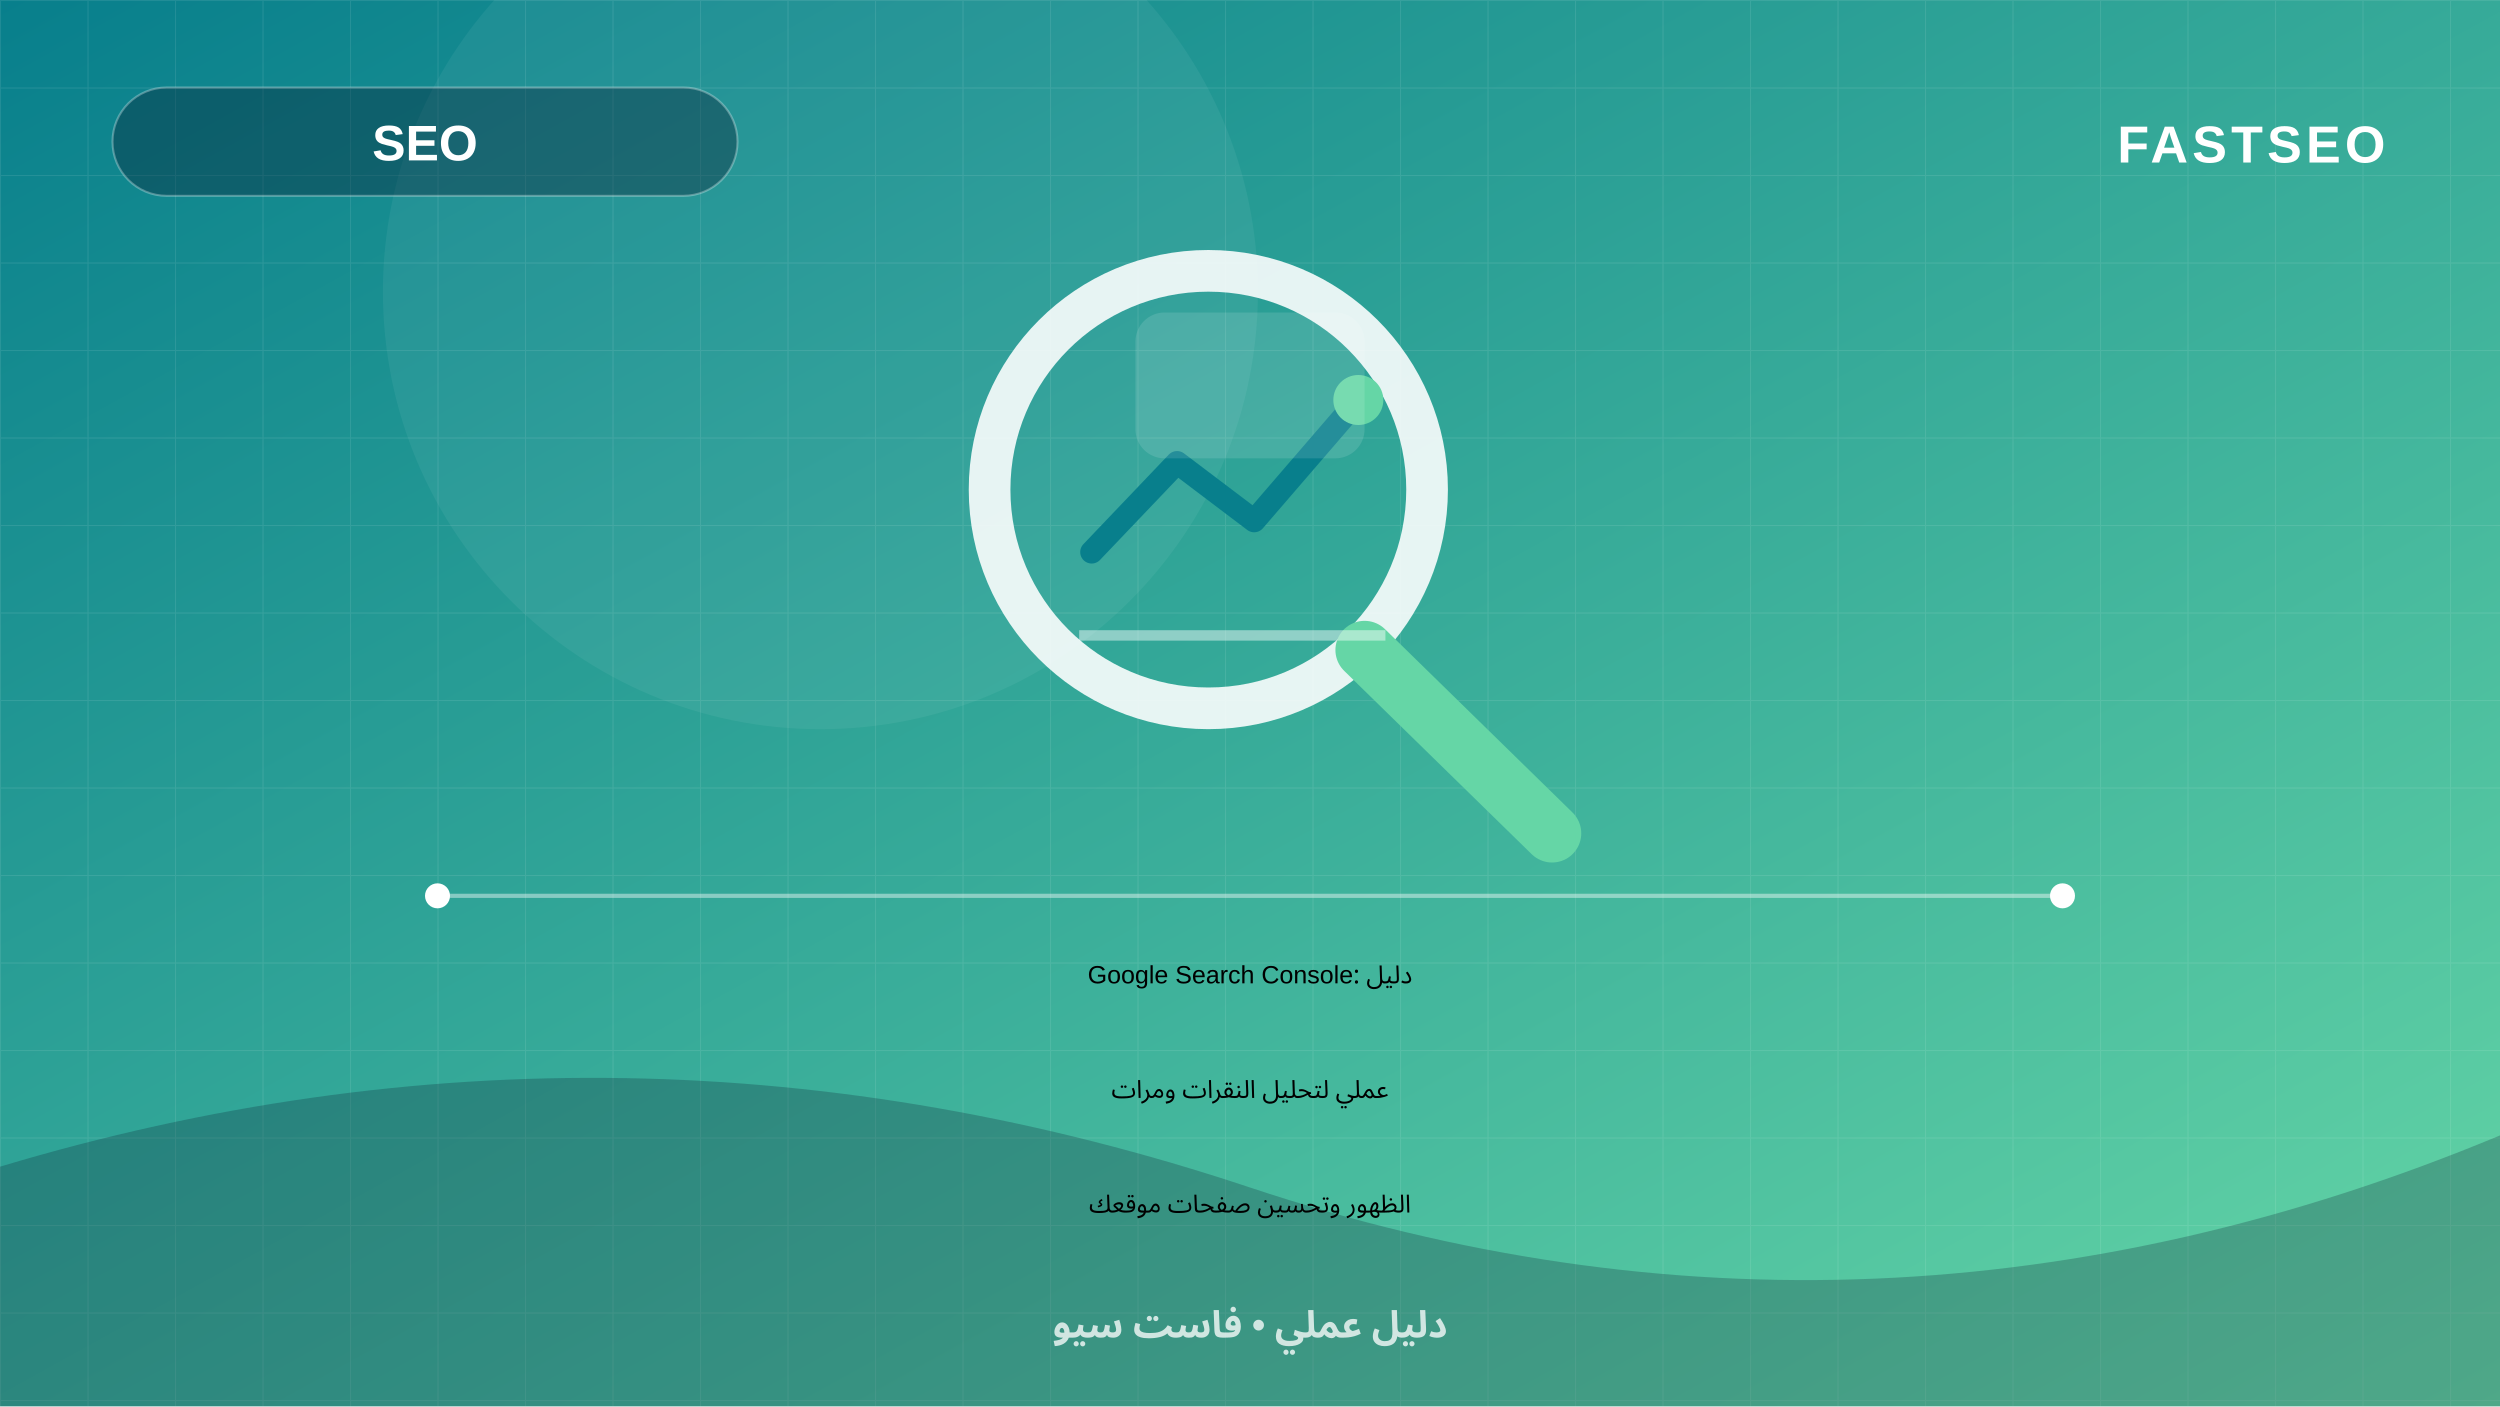
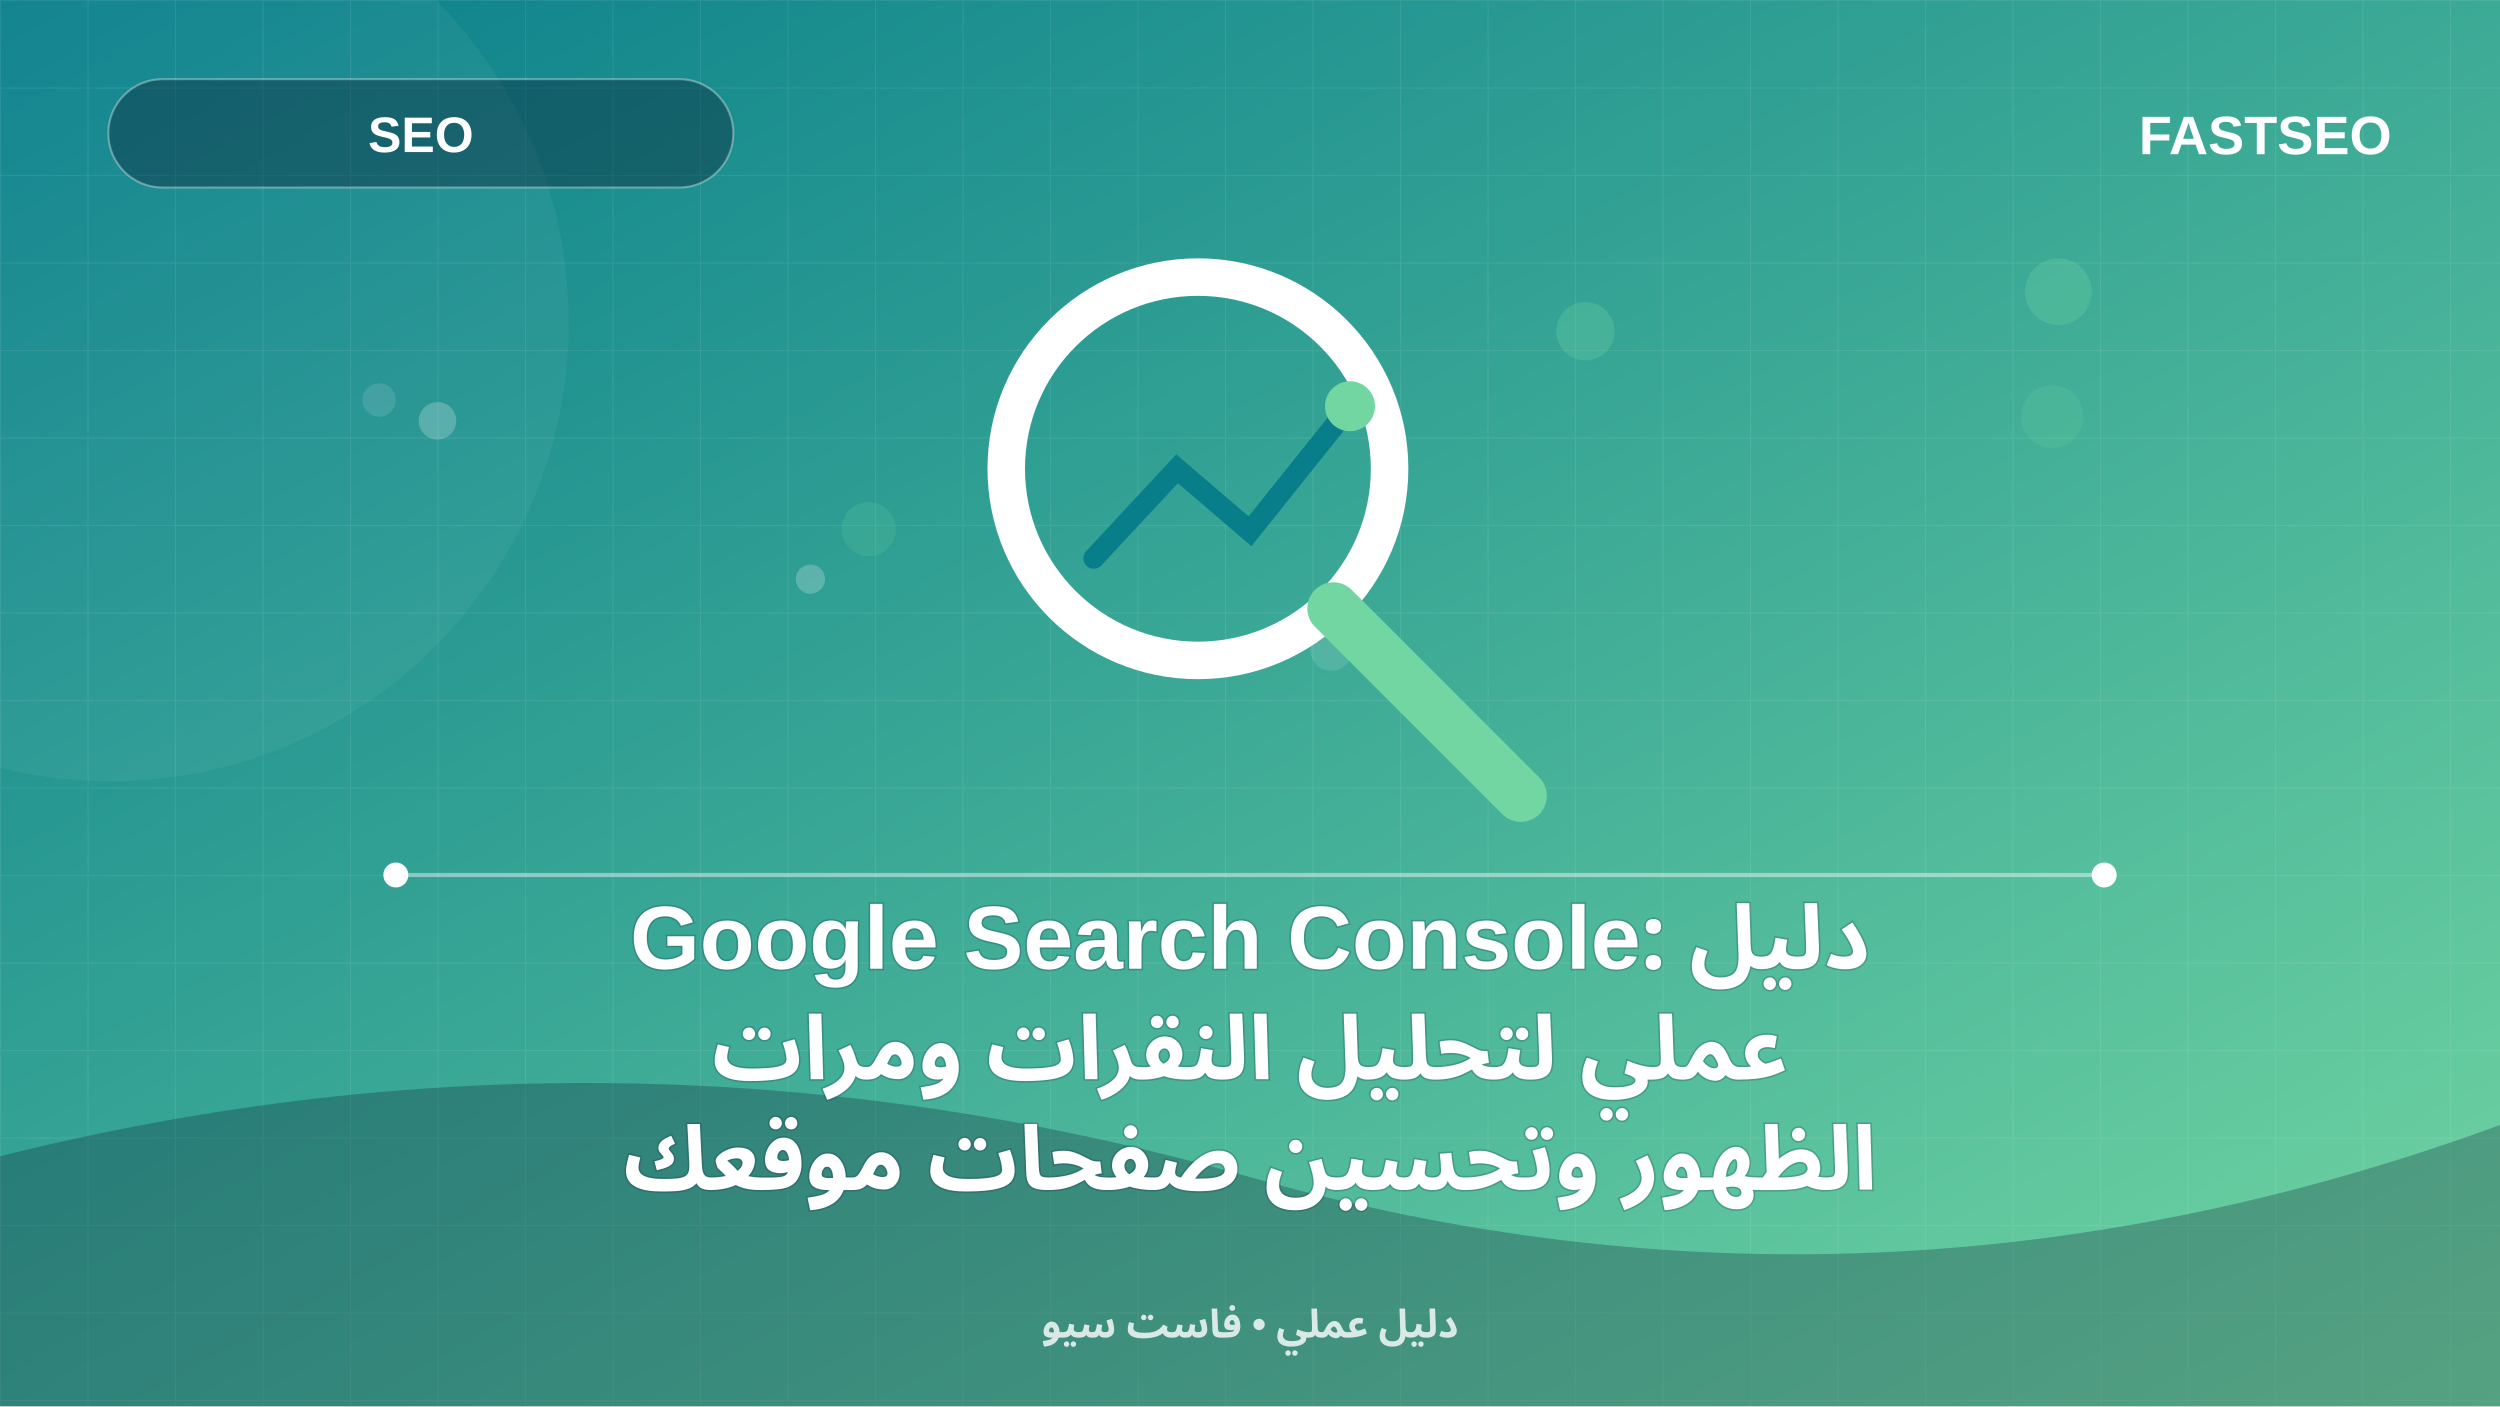
- <svg xmlns="http://www.w3.org/2000/svg" width="1200" height="675" viewBox="0 0 1200 675" role="img" aria-labelledby="title desc">
+ <svg xmlns="http://www.w3.org/2000/svg" width="1200" height="675" viewBox="0 0 1200 675" role="img" aria-labelledby="t dsc">
  <defs>
    <linearGradient id="bg" x1="0" y1="0" x2="1" y2="1">
-       <stop offset="0" stop-color="#087F8C" />
-       <stop offset="1" stop-color="#65D6A6" />
+       <stop stop-color="#087E8B" />
+       <stop offset="1" stop-color="#72D6A2" />
    </linearGradient>
-     <radialGradient id="orb">
-       <stop stop-color="#fff" stop-opacity=".5" />
-       <stop offset="1" stop-color="#fff" stop-opacity="0" />
-     </radialGradient>
-     <pattern id="grid" width="42" height="42" patternUnits="userSpaceOnUse">
-       <path d="M42 0H0V42" fill="none" stroke="#fff" stroke-opacity=".09" stroke-width="1" />
+     <pattern id="g" width="42" height="42" patternUnits="userSpaceOnUse">
+       <path d="M42 0H0V42" fill="none" stroke="#fff" stroke-opacity=".08" />
    </pattern>
+     <style>.headline{fill:#fff;font-family:'Noto Sans Arabic',Tahoma,Arial,sans-serif;font-size:43px;font-weight:900;paint-order:stroke;stroke:#10213B;stroke-opacity:.22;stroke-width:1.5px}</style>
  </defs>
  <rect width="1200" height="675" fill="url(#bg)" />
-   <rect width="1200" height="675" fill="url(#grid)" />
-   <path d="M0 560Q300 470 600 570T1200 545V675H0Z" fill="#07152B" opacity=".24" />
-   <circle cx="393.8" cy="140" r="210" fill="#fff" opacity=".055" />
-   <circle cx="-357" cy="-167" r="16" fill="#fff" opacity="0.12" />
-   <circle cx="-139" cy="-189" r="15" fill="#65D6A6" opacity="0.19" />
-   <circle cx="-550" cy="-200" r="14" fill="#fff" opacity="0.26" />
-   <circle cx="-755" cy="-205" r="13" fill="#65D6A6" opacity="0.12" />
-   <circle cx="-858" cy="-208" r="12" fill="#fff" opacity="0.19" />
-   <circle cx="-909" cy="-59" r="11" fill="#65D6A6" opacity="0.26" />
-   <circle cx="-935" cy="15" r="10" fill="#fff" opacity="0.12" />
-   <circle cx="-428" cy="-98" r="9" fill="#65D6A6" opacity="0.19" />
-   <g font-family="Noto Sans Arabic,Tahoma,Arial,sans-serif">
-     <rect x="54" y="42" width="300" height="52" rx="26" fill="#07152B" fill-opacity=".35" stroke="#fff" stroke-opacity=".3" />
-     <text x="204" y="77" text-anchor="middle" fill="#fff" font-size="24" font-weight="800" direction="rtl">SEO</text>
-     <text x="1145" y="78" text-anchor="end" fill="#fff" font-size="25" font-weight="900" letter-spacing="2">FASTSEO</text>
+   <rect width="1200" height="675" fill="url(#g)" />
+   <circle cx="53" cy="155" r="220" fill="#fff" opacity=".05" />
+   <circle cx="639" cy="159" r="6" fill="#fff" opacity="0.12" />
+   <circle cx="417" cy="254" r="13" fill="#72D6A2" opacity="0.17" />
+   <circle cx="389" cy="278" r="7" fill="#fff" opacity="0.22" />
+   <circle cx="761" cy="159" r="14" fill="#72D6A2" opacity="0.27" />
+   <circle cx="182" cy="192" r="8" fill="#fff" opacity="0.12" />
+   <circle cx="985" cy="200" r="15" fill="#72D6A2" opacity="0.17" />
+   <circle cx="210" cy="202" r="9" fill="#fff" opacity="0.22" />
+   <circle cx="988" cy="140" r="16" fill="#72D6A2" opacity="0.27" />
+   <circle cx="639" cy="312" r="10" fill="#fff" opacity="0.12" />
+   <path d="M0 555Q300 480 600 565T1200 540V675H0Z" fill="#07152B" opacity=".27" />
+   <g font-family="'Noto Sans Arabic',Tahoma,Arial,sans-serif">
+     <rect x="52" y="38" width="300" height="52" rx="26" fill="#07152B" fill-opacity=".36" stroke="#fff" stroke-opacity=".35" />
+     <text x="202" y="73" text-anchor="middle" fill="#fff" font-size="24" font-weight="800" direction="rtl">SEO</text>
+     <text x="1148" y="74" text-anchor="end" fill="#fff" font-size="26" font-weight="900">FASTSEO</text>
    <g transform="translate(600 250)">
-       <circle cx="-20" cy="-15" r="105" fill="none" stroke="#fff" stroke-width="20" stroke-opacity=".88" />
-       <path d="M55 62L145 150" stroke="#65D6A6" stroke-width="28" stroke-linecap="round" />
-       <path d="M-76 15L-35 -28 2 0 52 -58" fill="none" stroke="#087F8C" stroke-width="11" stroke-linecap="round" stroke-linejoin="round" />
-       <path d="M-82 55H65" stroke="#fff" stroke-width="5" stroke-opacity=".45" />
-       <circle cx="52" cy="-58" r="12" fill="#65D6A6" />
-       <rect x="-55" y="-100" width="110" height="70" rx="14" fill="#fff" fill-opacity=".12" />
+       <circle cx="-25" cy="-25" r="92" fill="none" stroke="#fff" stroke-width="18" />
+       <path d="M40 42L130 132" stroke="#72D6A2" stroke-width="25" stroke-linecap="round" />
+       <path d="M-75 18L-35 -25 0 5 48 -55" fill="none" stroke="#087E8B" stroke-width="10" stroke-linecap="round" />
+       <circle cx="48" cy="-55" r="12" fill="#72D6A2" />
    </g>
-     <path d="M210 430H990" stroke="#fff" stroke-opacity=".42" stroke-width="2" />
-     <circle cx="210" cy="430" r="6" fill="#fff" />
-     <circle cx="990" cy="430" r="6" fill="#fff" />
-     <text x="600" y="472" text-anchor="middle" direction="rtl" unicode-bidi="plaintext" class="headline">Google Search Console: دليل</text>
-     <text x="600" y="527" text-anchor="middle" direction="rtl" unicode-bidi="plaintext" class="headline">عملي لتحليل النقرات ومرات</text>
-     <text x="600" y="582" text-anchor="middle" direction="rtl" unicode-bidi="plaintext" class="headline">الظهور وتحسين صفحات موقعك</text>
-     <text x="600" y="642" text-anchor="middle" fill="#fff" opacity=".76" font-size="18" font-weight="600" direction="rtl">دليل عملي • فاست سيو</text>
+     <path d="M190 420H1010" stroke="#fff" stroke-opacity=".42" stroke-width="2" />
+     <circle cx="190" cy="420" r="6" fill="#fff" />
+     <circle cx="1010" cy="420" r="6" fill="#fff" />
+     <text class="headline" x="600" y="465" text-anchor="middle" direction="rtl" unicode-bidi="plaintext">Google Search Console: دليل</text>
+     <text class="headline" x="600" y="518" text-anchor="middle" direction="rtl" unicode-bidi="plaintext">عملي لتحليل النقرات ومرات</text>
+     <text class="headline" x="600" y="571" text-anchor="middle" direction="rtl" unicode-bidi="plaintext">الظهور وتحسين صفحات موقعك</text>
+     <text x="600" y="642" text-anchor="middle" fill="#fff" opacity=".8" font-size="19" font-weight="700" direction="rtl">دليل عملي • فاست سيو</text>
  </g>
</svg>
